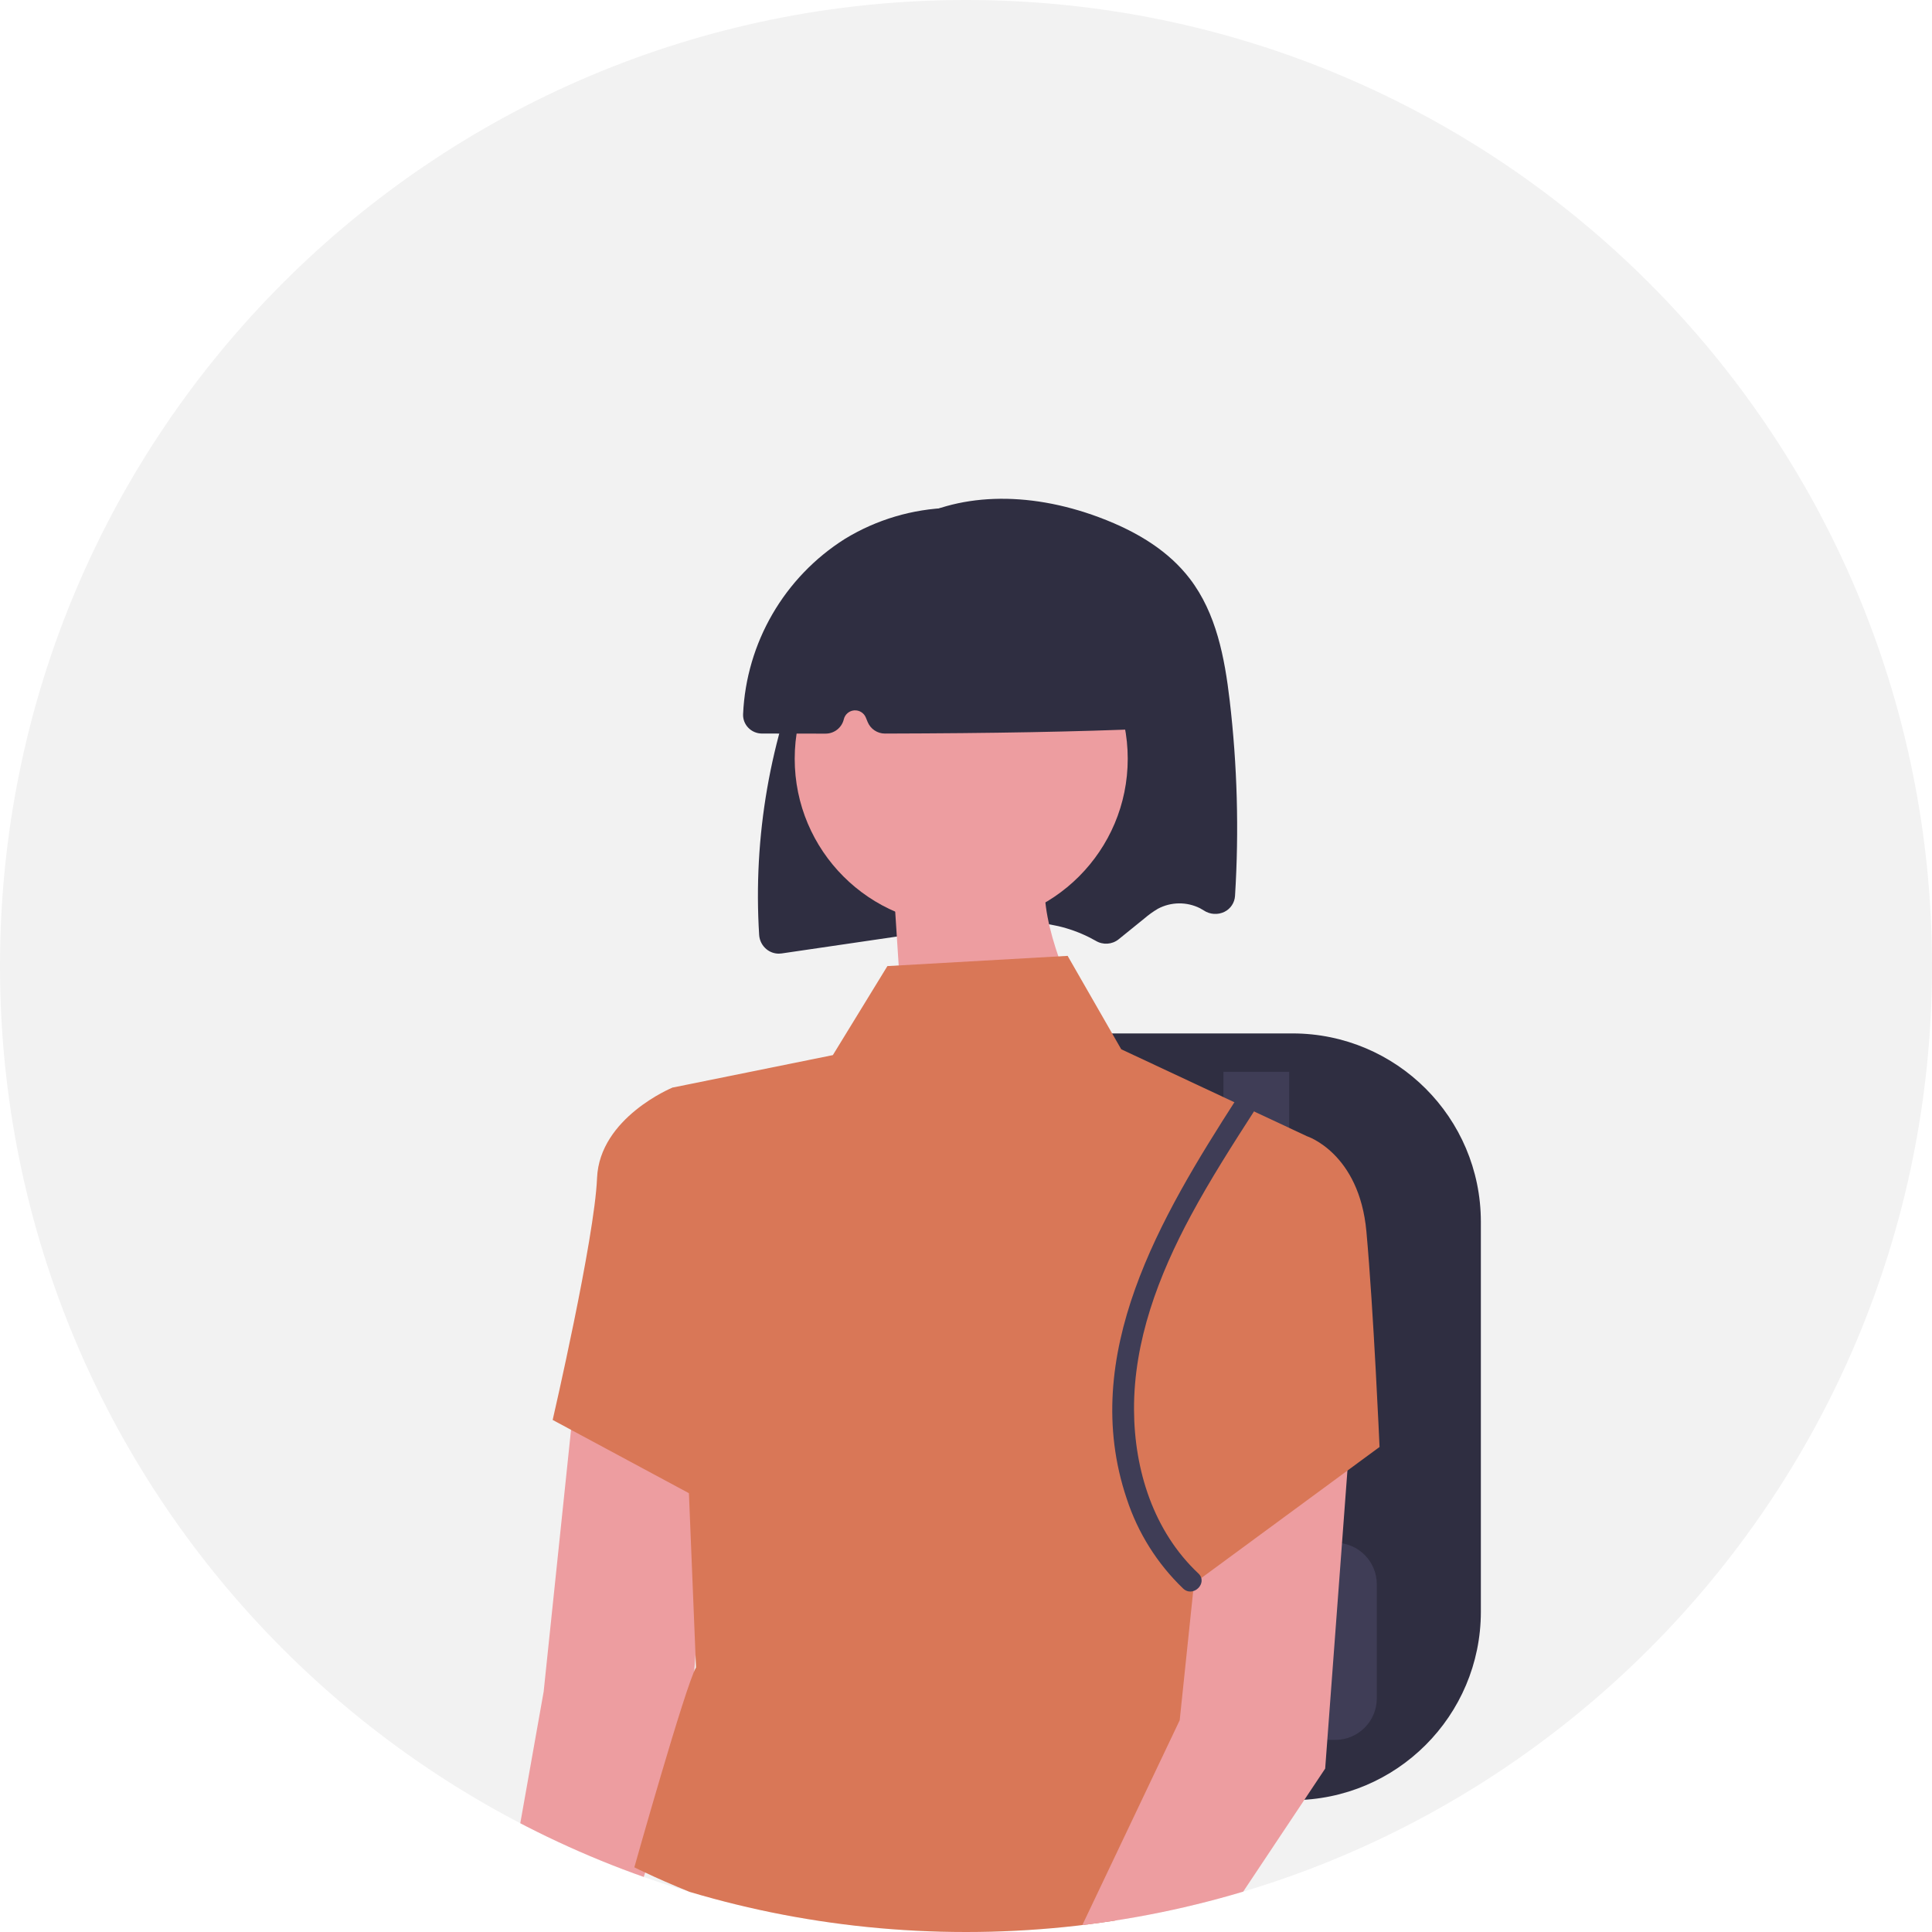
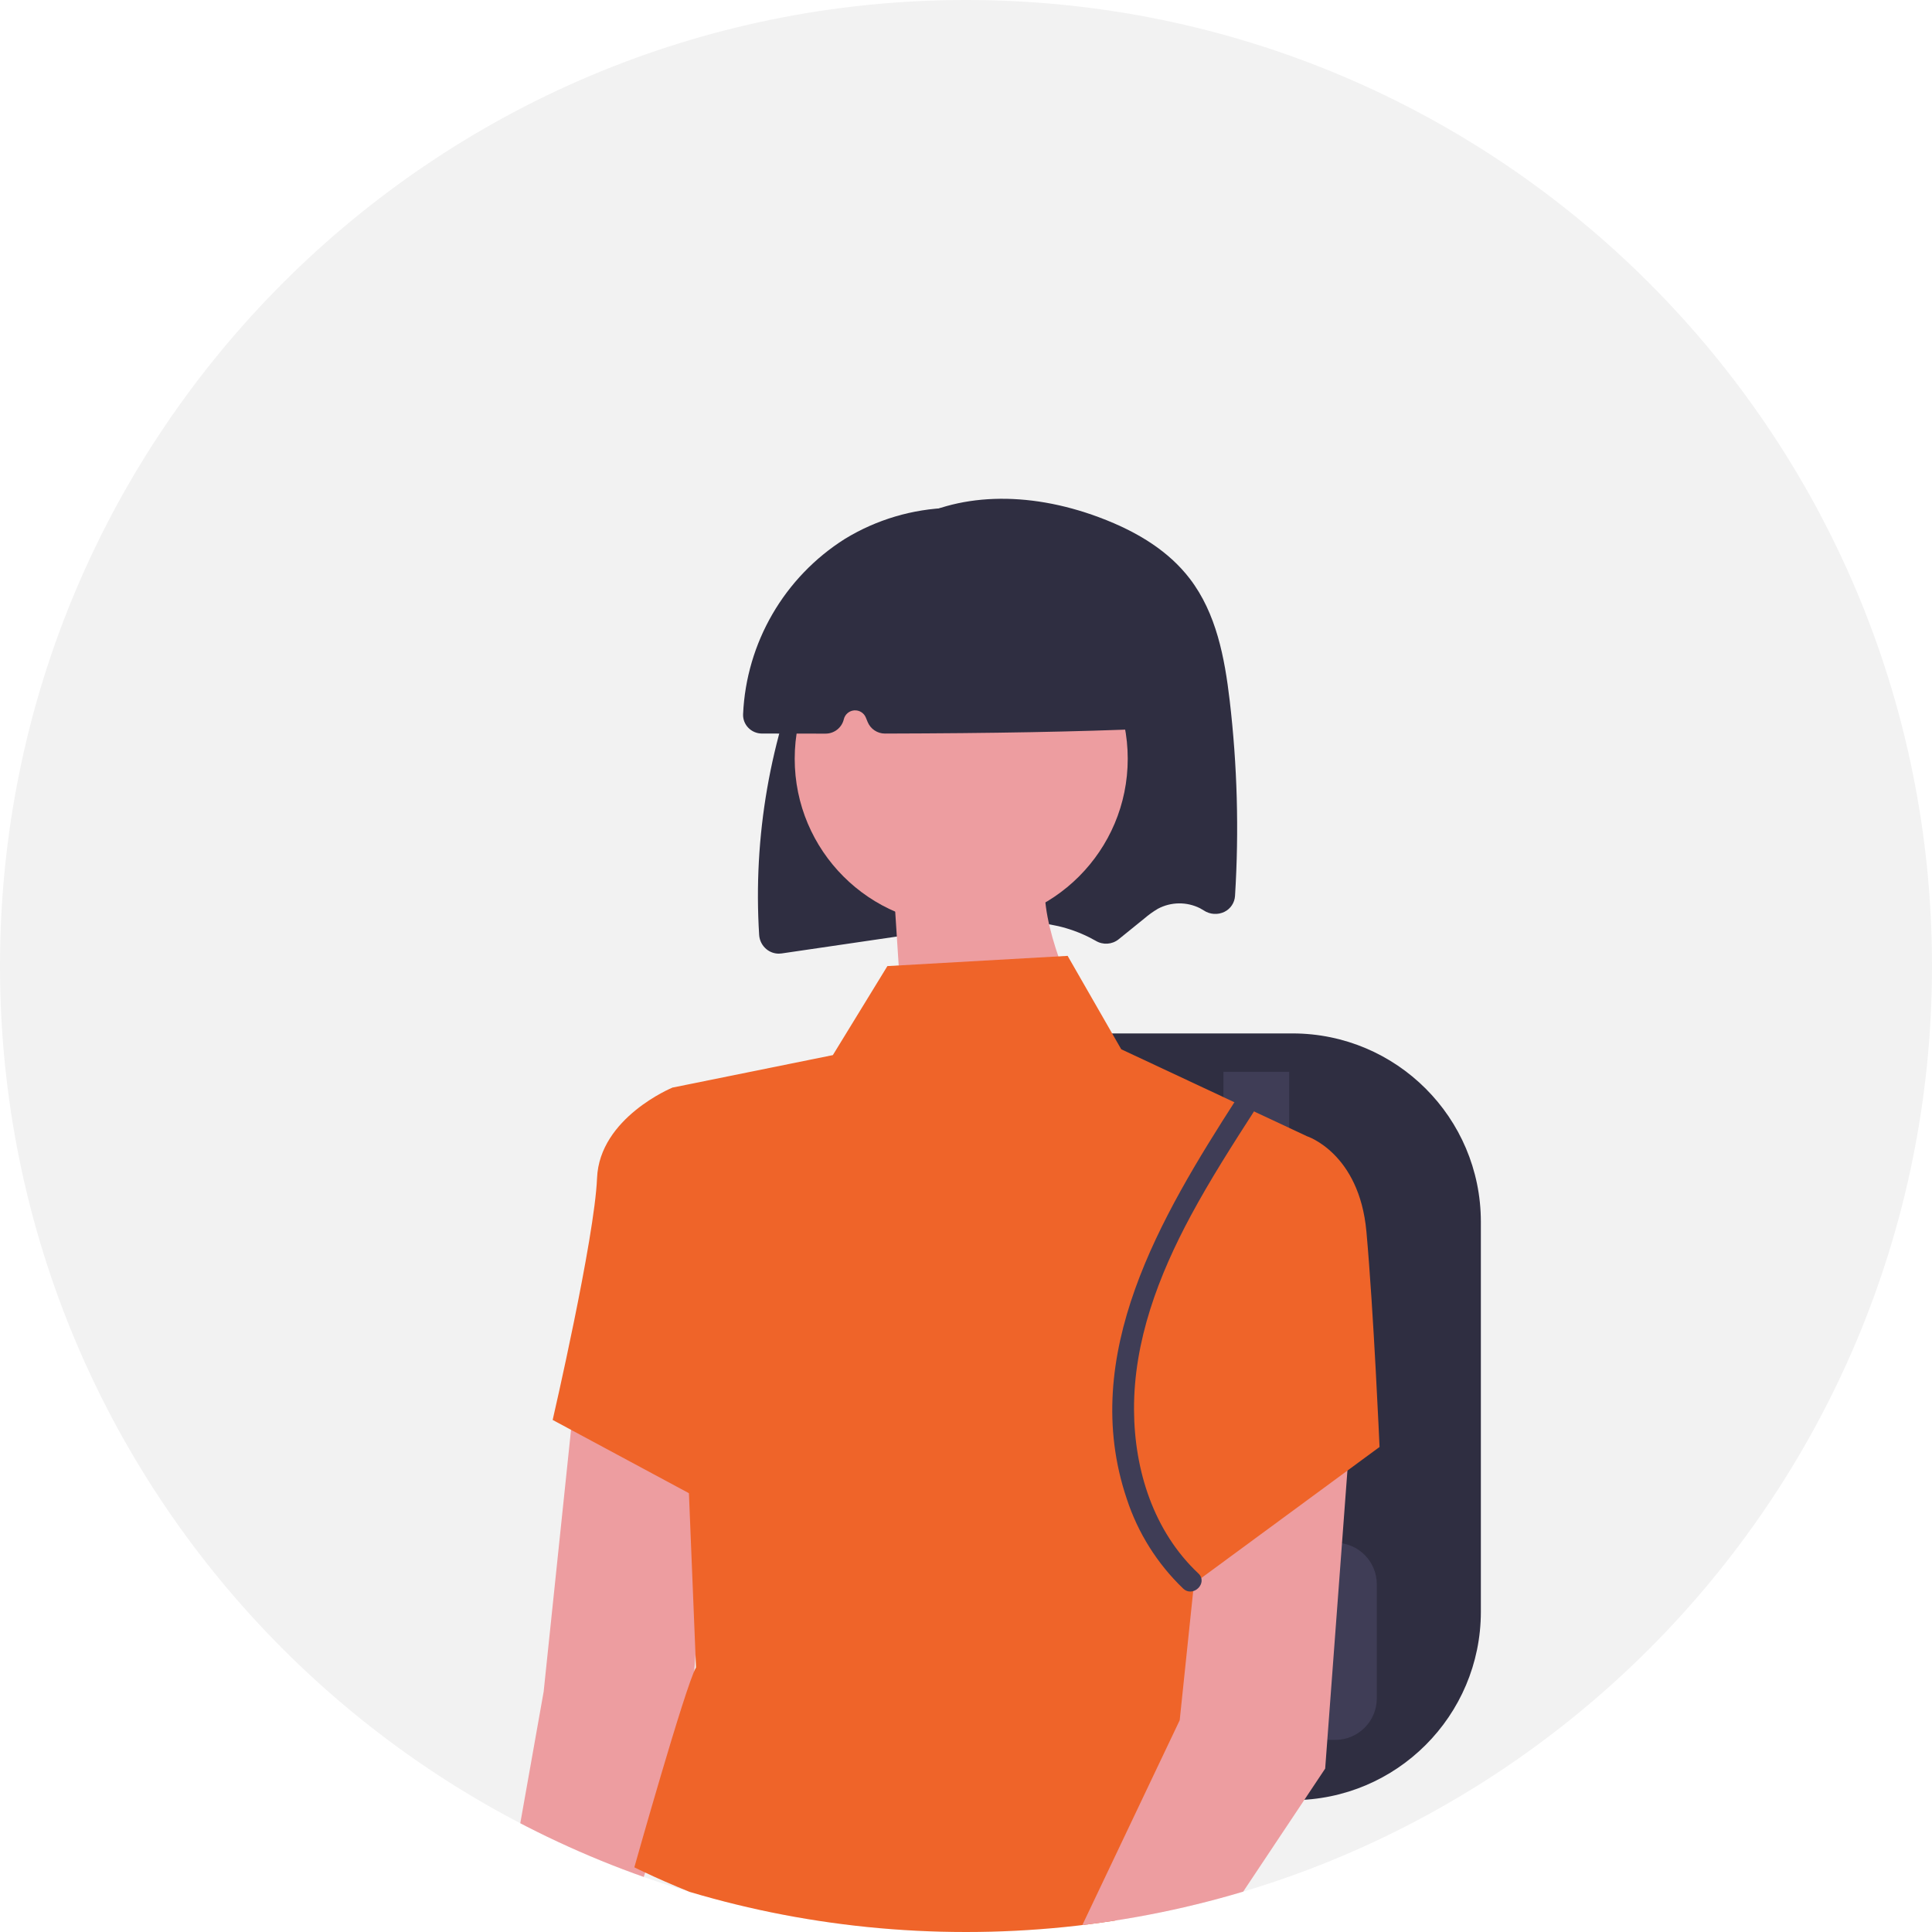
<svg xmlns="http://www.w3.org/2000/svg" width="640" height="640" viewBox="0 0 640 640" role="img" artist="Katerina Limpitsouni" source="https://undraw.co/">
  <defs>
    <clipPath id="a-74">
      <circle cx="320" cy="320" r="320" transform="translate(501 195)" fill="none" stroke="#707070" stroke-width="1" />
    </clipPath>
  </defs>
  <g transform="translate(-21484 -20497)">
    <circle cx="320" cy="320" r="320" transform="translate(21484 20497)" fill="#f2f2f2" />
    <g transform="translate(20983 20302)" clip-path="url(#a-74)">
      <g transform="translate(426.41 -258.111)">
        <path d="M395,524.524a6.435,6.435,0,0,1-4.076-1.454,6.665,6.665,0,0,1-2.442-4.747,207.7,207.7,0,0,1,16.5-95.076c8.734-20.222,18.782-33.252,31.621-41.007,17.128-10.345,40.629-11.171,64.478-2.267,13.629,5.089,23.459,11.74,30.05,20.333,8.794,11.466,11.553,26.177,13.223,40.365a361.8,361.8,0,0,1,1.769,64.689,6.3,6.3,0,0,1-3.5,5.306,6.9,6.9,0,0,1-6.85-.451,14.172,14.172,0,0,0-1.25-.732,15.2,15.2,0,0,0-13.967.177,31.236,31.236,0,0,0-4.448,3.193l-8.574,6.941a6.62,6.62,0,0,1-7.543.478,46.521,46.521,0,0,0-20.309-6,129.64,129.64,0,0,0-28.3,2.054l-55.42,8.124A6.7,6.7,0,0,1,395,524.524Z" transform="translate(-62.412 244.496)" fill="#2f2e41" />
        <path d="M.022,18.3,19.69,93.288,94.679,78.538S42.356,24.584,49.721,0L0,18.3H.022Z" transform="translate(374.009 727.802) rotate(11)" fill="#ed9da0" />
        <path d="M507.867,693H421.459V439.014h86.408a62.423,62.423,0,0,1,62.353,62.353V630.643A62.423,62.423,0,0,1,507.867,693Z" transform="translate(-5.075 356.432)" fill="#2f2e41" />
        <path d="M455.71,548.908a10.9,10.9,0,0,1-10.885-10.885V443.688h21.77v94.336a10.9,10.9,0,0,1-10.885,10.885Z" transform="translate(35.055 364.458)" fill="#3f3d56" />
        <path d="M507.1,566.409H443.88a13.758,13.758,0,0,1-13.742-13.743V514.842A13.758,13.758,0,0,1,443.88,501.1H507.1a13.758,13.758,0,0,1,13.742,13.743v37.824A13.758,13.758,0,0,1,507.1,566.409Z" transform="translate(9.83 463.063)" fill="#3f3d56" />
        <path d="M254.356,376.062l-8.481,113.624L189.626,659.372l-22.591-13.131,30.648-172.572,10.408-99.555Z" transform="translate(57 539.824)" fill="#ed9da0" />
-         <path d="M595.814,489.3,534.3,460.5,516.545,429.56l-59.706,3.385-18.067,29.492L385.628,473.2l7.81,192.079c-3.479,6.023-20.428,66.212-20.428,66.212s151.176,77,193.883-21.235c0,0,8.42-28.734-5.8-88.934S595.814,489.3,595.814,489.3Z" transform="translate(-88.287 340.193)" fill="#d97757" />
-         <path d="M420.193,457.853,402.727,445.62s-24.157,9.917-24.972,29.981-14.7,80.108-14.7,80.108L418.2,585.356Z" transform="translate(-105.386 367.777)" fill="#d97757" />
+         <path d="M595.814,489.3,534.3,460.5,516.545,429.56l-59.706,3.385-18.067,29.492L385.628,473.2l7.81,192.079c-3.479,6.023-20.428,66.212-20.428,66.212s151.176,77,193.883-21.235c0,0,8.42-28.734-5.8-88.934S595.814,489.3,595.814,489.3Z" transform="translate(-88.287 340.193)" fill="#ef6429" />
+         <path d="M420.193,457.853,402.727,445.62s-24.157,9.917-24.972,29.981-14.7,80.108-14.7,80.108L418.2,585.356Z" transform="translate(-105.386 367.777)" fill="#ef6429" />
        <path d="M355.826,379.547l-8.479,113.621-94.129,141.28-22.588-13.131,68.524-144.163L309.563,377.6Z" transform="translate(166.226 545.81)" fill="#ed9da0" />
-         <path d="M458.658,457.967l28.773-6.423s17.338,5.537,19.705,31.579,4.353,71.365,4.353,71.365l-60.383,44.4-14.992-63.686Z" transform="translate(20.095 377.952)" fill="#d97757" />
+         <path d="M458.658,457.967l28.773-6.423s17.338,5.537,19.705,31.579,4.353,71.365,4.353,71.365l-60.383,44.4-14.992-63.686Z" transform="translate(20.095 377.952)" fill="#ef6429" />
        <circle cx="55.16" cy="55.16" r="55.16" transform="translate(337.846 649.294)" fill="#ed9da0" />
        <path d="M413.6,449.76h0q-10.54-.005-21.107-.028a6.3,6.3,0,0,1-4.5-1.918,6.1,6.1,0,0,1-1.725-4.471,72.52,72.52,0,0,1,33.742-58.106h0a70.451,70.451,0,0,1,107.028,56.321,6.209,6.209,0,0,1-5.943,6.553c-24.411,1.032-51.491,1.534-87.8,1.628h-.018a6.193,6.193,0,0,1-5.757-3.866l-.584-1.43a3.844,3.844,0,0,0-7.3.555A6.194,6.194,0,0,1,413.6,449.76Z" transform="translate(-65.522 246.376)" fill="#2f2e41" />
        <path d="M459.776,605.157c-14.825-13.95-21.2-34.192-21.3-54.181-.116-22.83,8.147-44.514,18.834-64.364,6.463-12.005,13.828-23.493,21.2-34.955,2.479-3.856-3.666-7.421-6.133-3.585-24.932,38.779-52.388,84.711-36.31,132.37a72.271,72.271,0,0,0,18.689,29.737c3.327,3.131,8.359-1.882,5.022-5.022Z" transform="translate(11.772 369.161)" fill="#3f3d56" />
      </g>
    </g>
  </g>
</svg>
